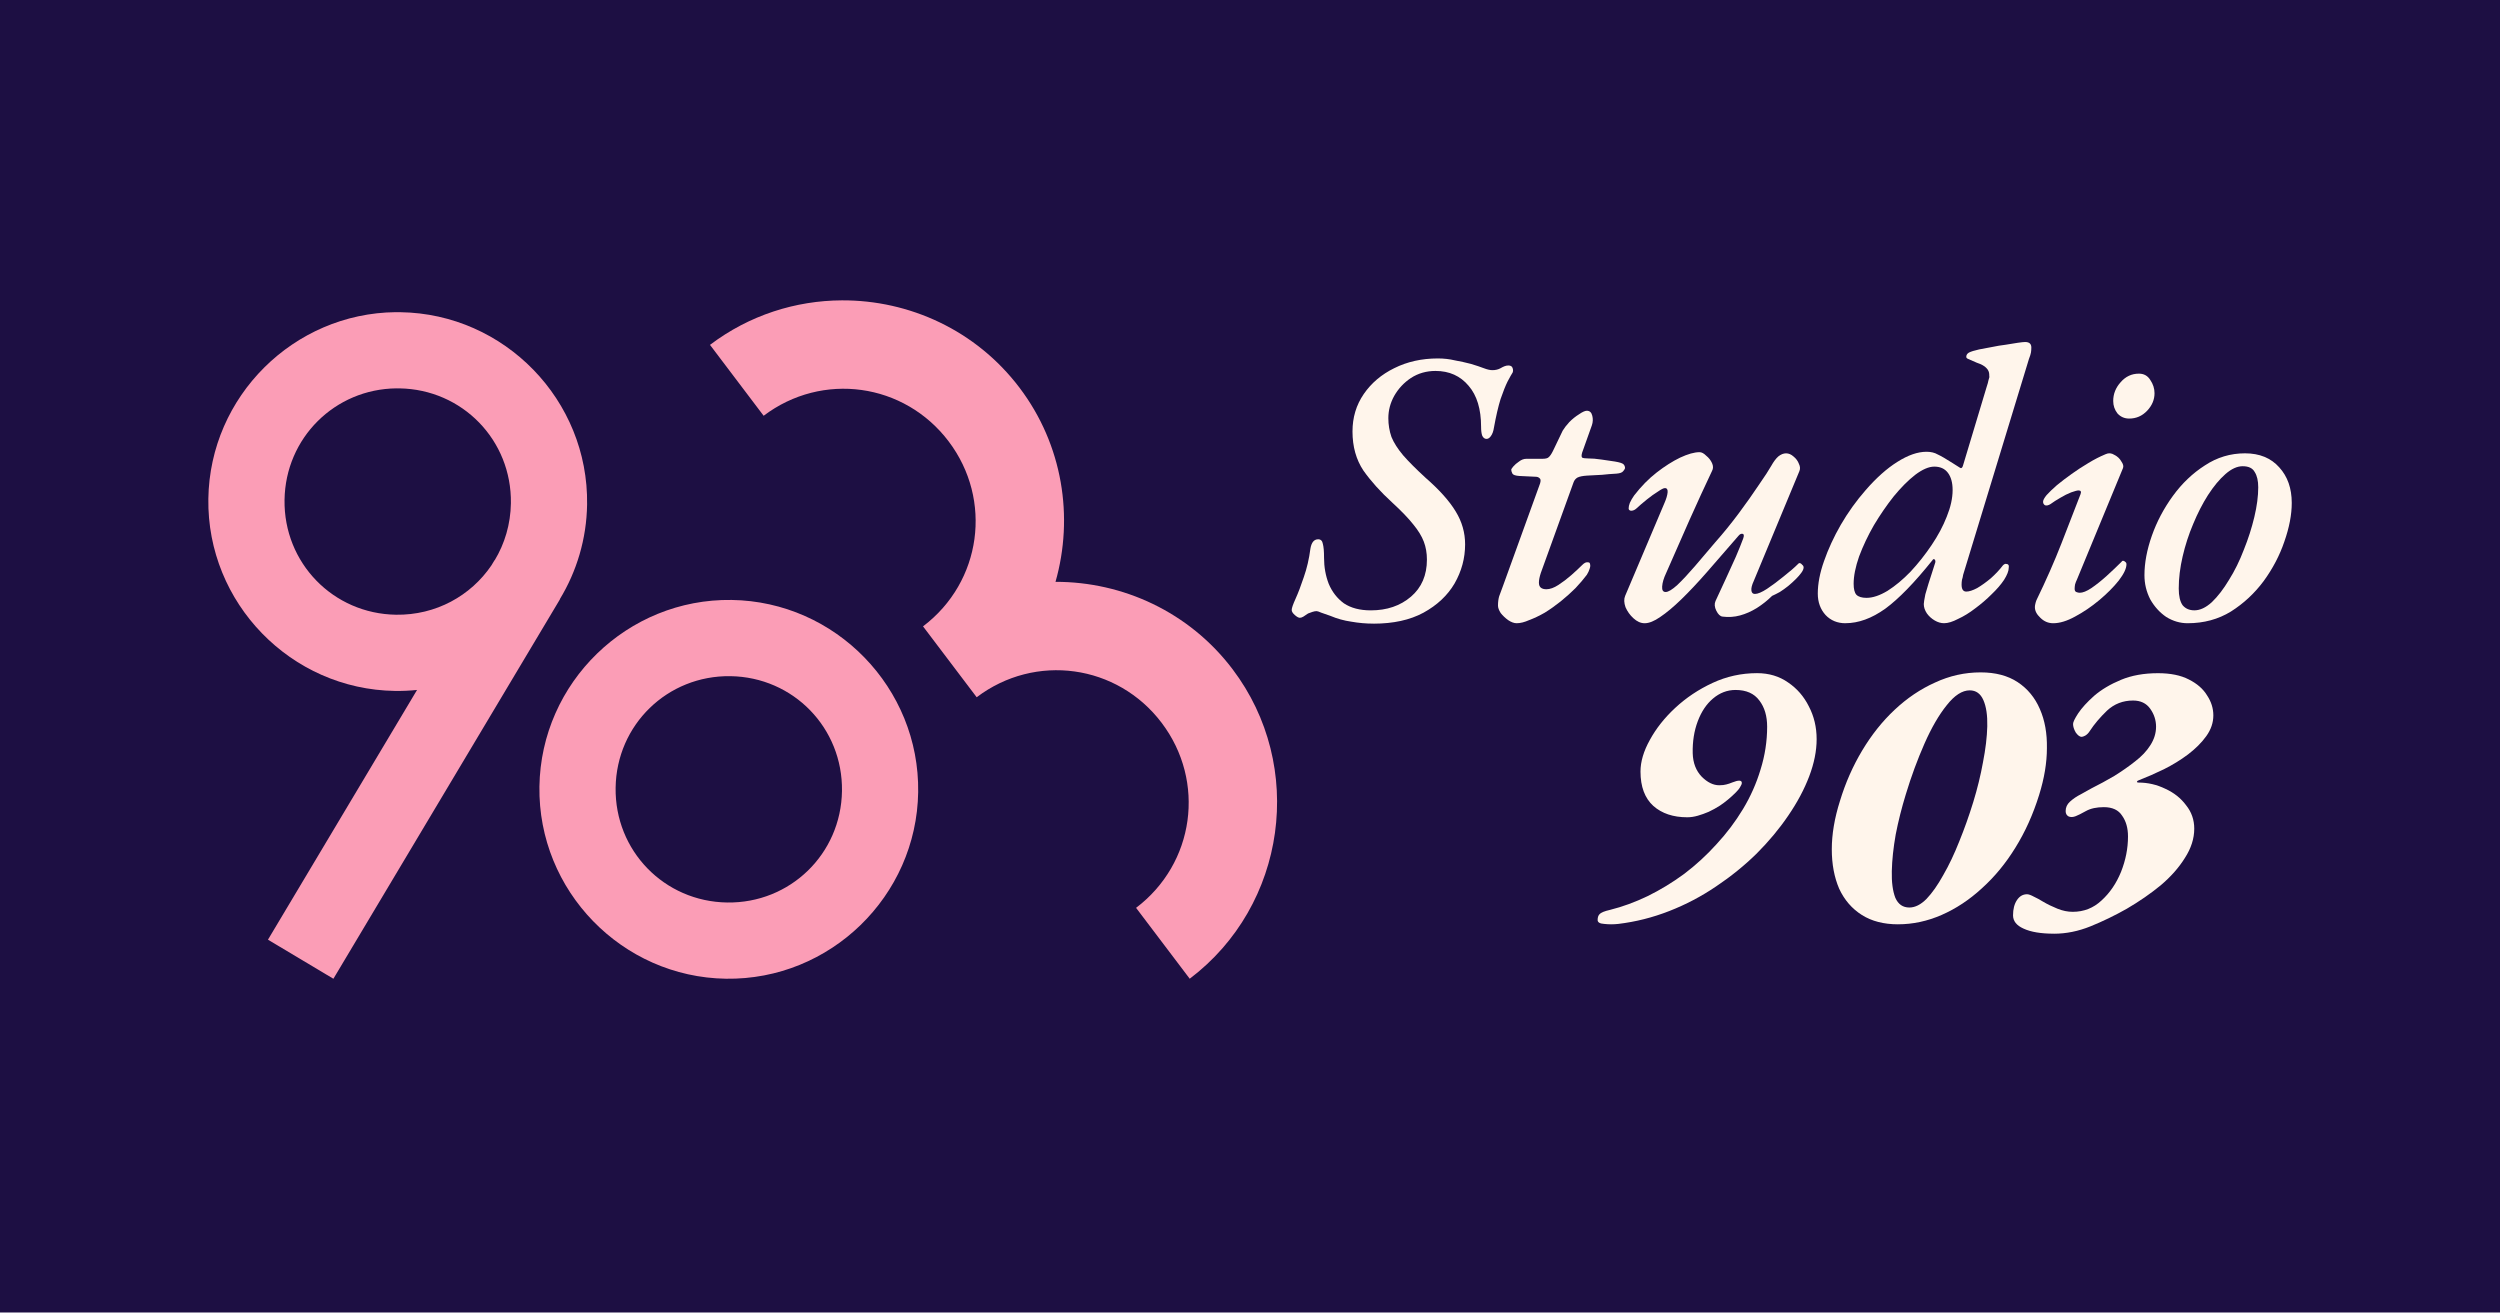
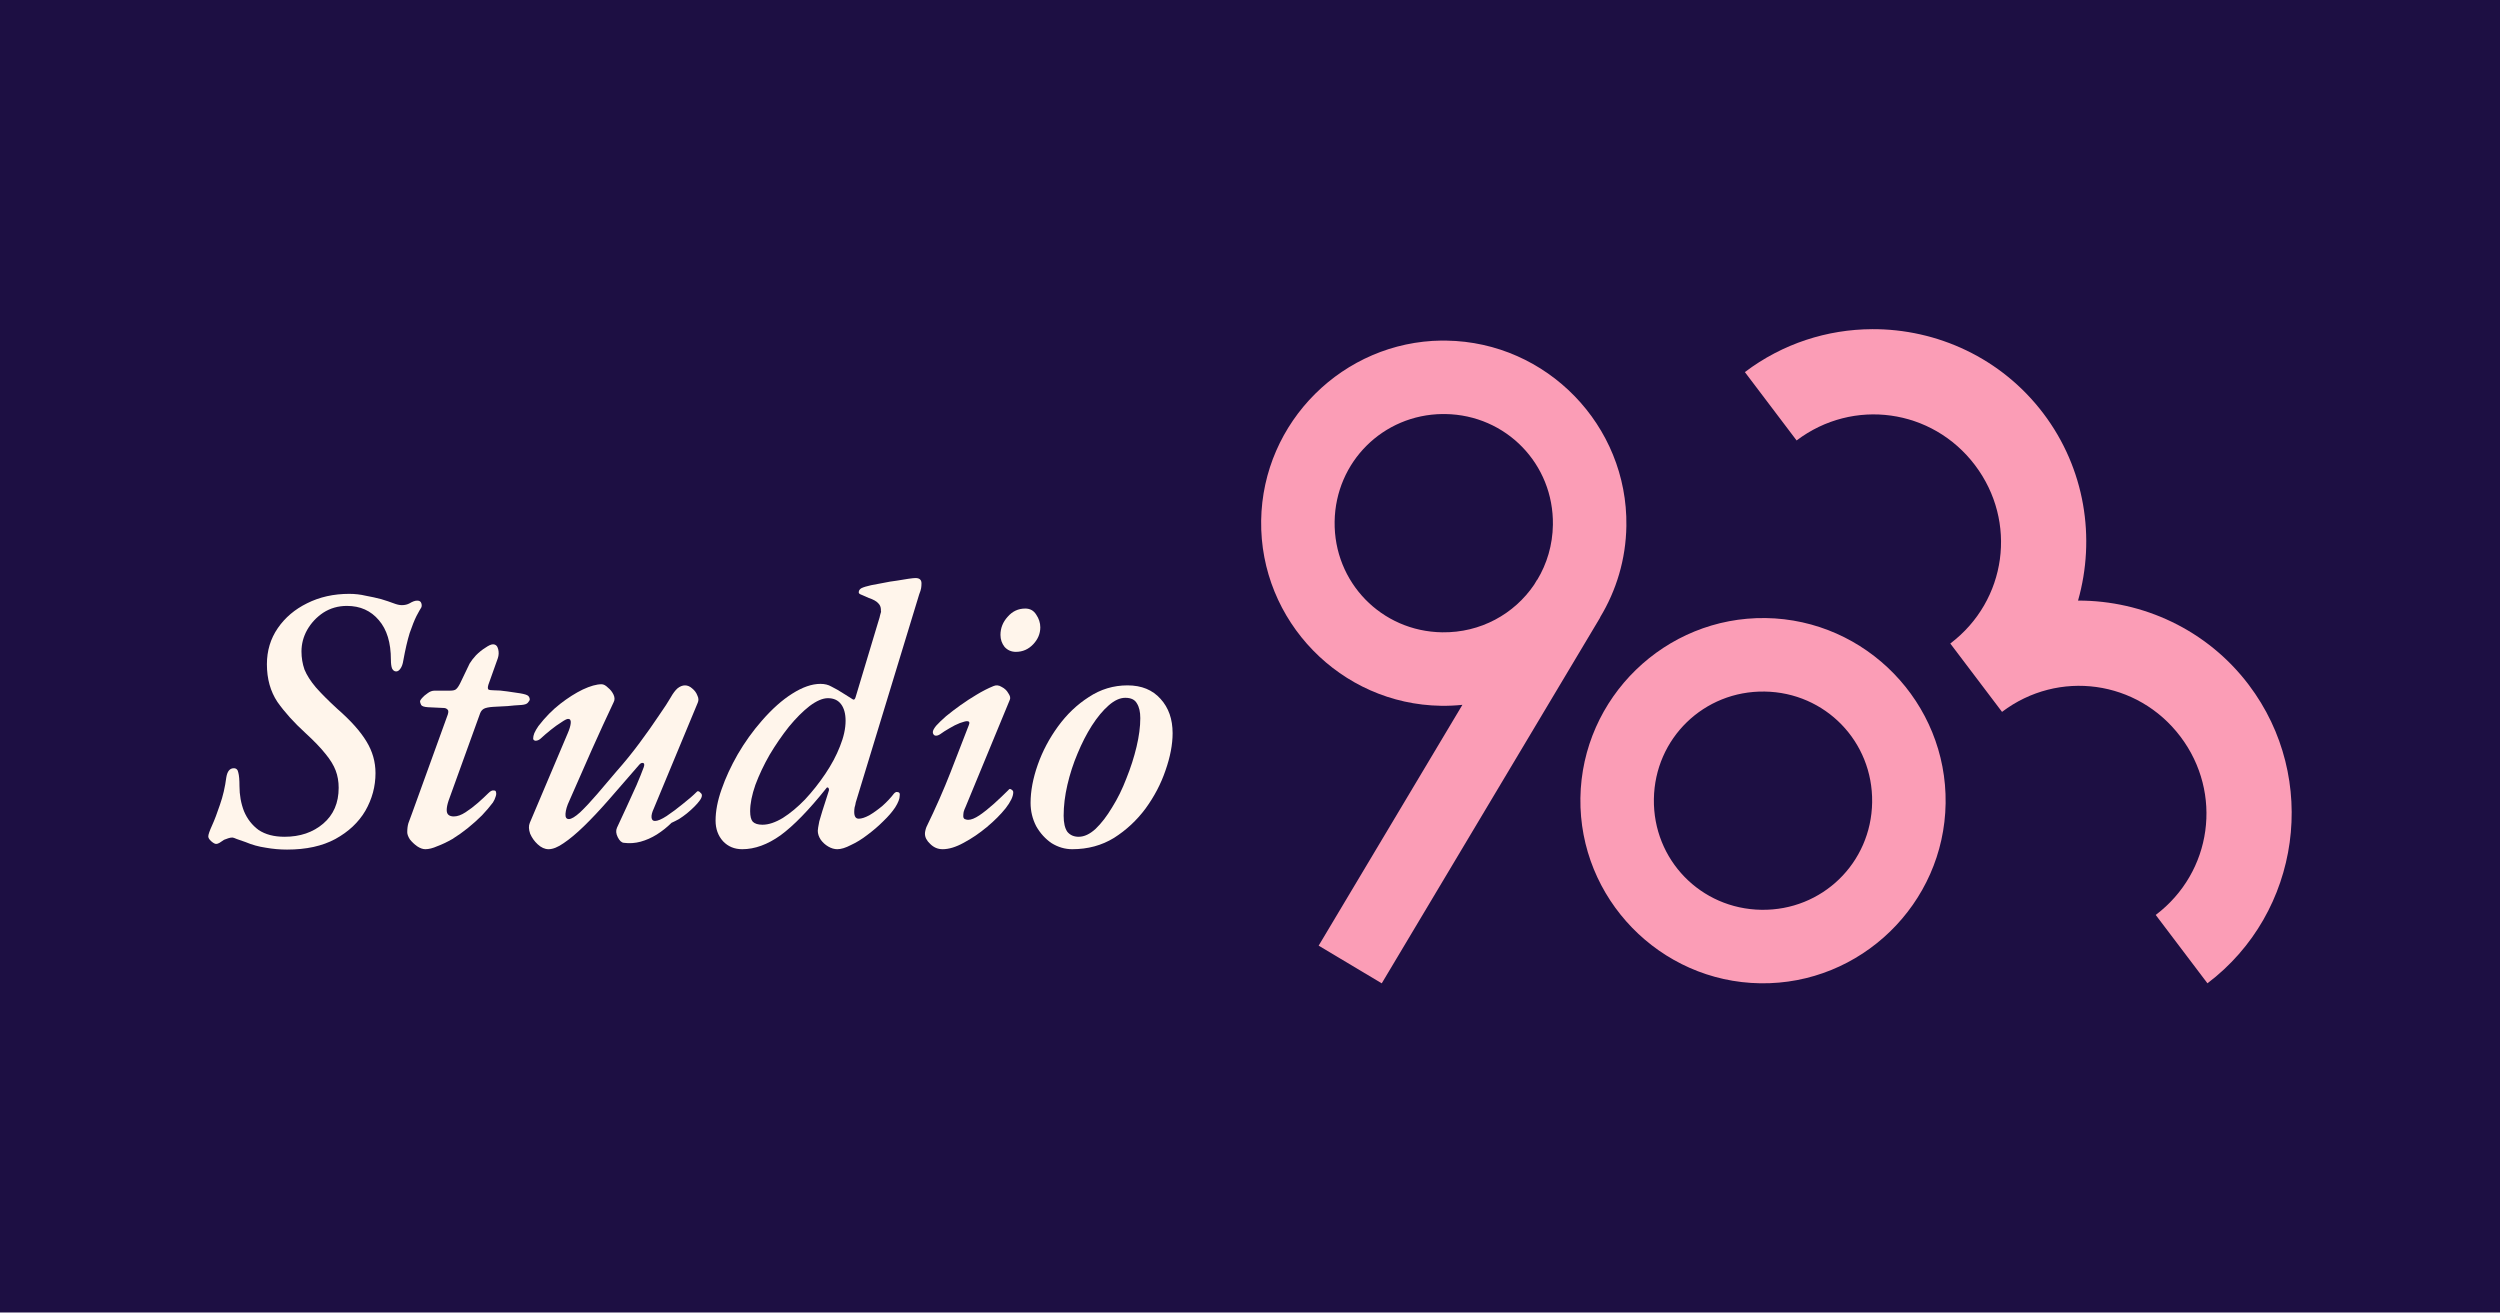
<svg xmlns="http://www.w3.org/2000/svg" width="1200" height="630" version="1.1" viewBox="0 0 1200 630">
  <rect width="1200" height="630" fill="#1d0f43" />
-   <g transform="matrix(.2924 0 0 .2924 320.16 -67.676)">
-     <g transform="matrix(13.68 0 0 13.68 -752.95 724.5)" fill="#fb9db6">
-       <path d="m62.789 35.952c-12.497-0.183-22.874 9.898-23.058 22.394-0.183 12.497 9.896 22.875 22.392 23.058 12.497 0.183 22.874-9.896 23.058-22.392 0.183-12.497-9.896-22.877-22.392-23.06zm-0.134 9.146c7.555 0.111 13.493 6.225 13.382 13.78-0.111 7.555-6.225 13.491-13.78 13.38-7.555-0.111-13.493-6.223-13.382-13.778 0.111-7.555 6.225-13.493 13.78-13.382z" />
-       <path d="m76.017 5.6692e-4c-5.532 0.027-11.094 1.767-15.818 5.342l6.438 8.508c7.029-5.32 16.879-3.957 22.199 3.072 5.312 7.019 3.959 16.853-3.045 22.177-0.009 0.007-0.019 0.014-0.028 0.021l6.439 8.507c7.028-5.32 16.879-3.957 22.198 3.072 5.32 7.029 3.958 16.88-3.072 22.199l6.438 8.507c11.627-8.799 13.941-25.52 5.141-37.144-5.207-6.88-13.189-10.499-21.246-10.483 2.204-7.751 0.889-16.414-4.318-23.295-5.224-6.903-13.24-10.523-21.325-10.483z" />
-       <path d="m22.476 1.418c-12.234 0.134-22.294 10.092-22.474 22.393-0.183 12.497 9.896 22.875 22.392 23.058 0.896 0.013 1.781-0.028 2.652-0.118l-17.89 29.968 7.852 4.689 27.186-45.533-0.017-0.009c2.022-3.335 3.215-7.226 3.275-11.385 0.183-12.497-9.896-22.875-22.392-23.058-0.195-0.002-0.391-0.007-0.585-0.004zm0.097 9.144c0.117-0.001 0.235-5e-4 0.353 0.001 7.555 0.111 13.493 6.225 13.382 13.78-0.037 2.52-0.745 4.858-1.948 6.853l-0.019-0.01-0.368 0.615c-2.472 3.645-6.67 5.994-11.446 5.924-7.555-0.111-13.493-6.225-13.382-13.78 0.109-7.437 6.036-13.308 13.428-13.384z" />
-     </g>
-     <g transform="translate(-1090.9 279.32)">
-       <g transform="matrix(13.68 0 0 13.68 338 445.18)" fill="#fff5eb">
-         <path d="m169.19 74.828c-0.593 0.062-1.154 0.062-1.684 0-0.53-0.031-0.795-0.188-0.795-0.469 0-0.312 0.078-0.547 0.234-0.703 0.156-0.188 0.577-0.359 1.263-0.516 1.496-0.375 2.992-0.922 4.489-1.641 1.527-0.75 2.993-1.64 4.395-2.671 1.403-1.062 2.697-2.25 3.882-3.562 1.216-1.312 2.275-2.719 3.18-4.218 0.904-1.5 1.605-3.078 2.104-4.734 0.53-1.687 0.795-3.406 0.795-5.156 0-1.281-0.312-2.328-0.935-3.14-0.624-0.844-1.575-1.265-2.853-1.265-0.998 0-1.902 0.344-2.712 1.031-0.78 0.656-1.387 1.562-1.824 2.718-0.436 1.156-0.639 2.437-0.608 3.843 0.031 1.156 0.39 2.094 1.076 2.812 0.686 0.687 1.387 1.031 2.104 1.031 0.343 0 0.624-0.031 0.842-0.094 0.249-0.062 0.483-0.141 0.701-0.234 0.78-0.312 1.169-0.297 1.169 0.047 0 0.125-0.062 0.281-0.187 0.469-0.093 0.188-0.265 0.406-0.514 0.656-0.624 0.625-1.263 1.156-1.917 1.593-0.437 0.281-0.889 0.531-1.357 0.75-0.436 0.187-0.872 0.344-1.309 0.469-0.436 0.125-0.857 0.187-1.262 0.187-1.684 0-3.04-0.453-4.069-1.359-1.029-0.937-1.543-2.312-1.543-4.125 0-1.187 0.374-2.453 1.122-3.796 0.749-1.375 1.762-2.656 3.04-3.843 1.309-1.219 2.806-2.219 4.489-3 1.684-0.781 3.46-1.172 5.331-1.172 1.434 0 2.681 0.375 3.741 1.125 1.06 0.719 1.886 1.672 2.478 2.859 0.624 1.187 0.936 2.5 0.936 3.937 0 1.406-0.297 2.89-0.889 4.453s-1.434 3.14-2.525 4.734c-1.06 1.562-2.323 3.078-3.788 4.546-1.465 1.437-3.086 2.75-4.863 3.937-1.746 1.187-3.616 2.172-5.612 2.953-1.995 0.781-4.037 1.297-6.125 1.547z" />
-         <path d="m202.76 74.875c-1.714 0-3.164-0.375-4.348-1.125-1.185-0.75-2.089-1.797-2.713-3.14-0.592-1.375-0.888-2.953-0.888-4.734 0-1.812 0.327-3.75 0.982-5.812 0.655-2.156 1.543-4.171 2.665-6.046 1.123-1.875 2.416-3.5 3.882-4.875 1.496-1.406 3.117-2.5 4.863-3.281 1.746-0.812 3.569-1.219 5.471-1.219 1.777 0 3.258 0.391 4.442 1.172 1.185 0.781 2.074 1.859 2.666 3.234 0.592 1.344 0.873 2.906 0.842 4.687 0 1.75-0.312 3.625-0.936 5.624-0.717 2.312-1.667 4.421-2.852 6.327-1.154 1.875-2.494 3.5-4.022 4.874-1.496 1.375-3.102 2.437-4.816 3.187-1.715 0.75-3.461 1.125-5.238 1.125zm1.357-2.015c0.685 0 1.371-0.344 2.057-1.031 0.686-0.719 1.356-1.672 2.011-2.859 0.686-1.187 1.325-2.531 1.917-4.031 0.624-1.531 1.185-3.109 1.684-4.734 0.498-1.625 0.888-3.218 1.169-4.781 0.311-1.594 0.483-3.031 0.514-4.312 0.031-1.312-0.125-2.359-0.468-3.14-0.343-0.781-0.888-1.172-1.636-1.172-0.904 0-1.824 0.594-2.759 1.781-0.935 1.156-1.824 2.687-2.666 4.593-0.841 1.906-1.59 3.937-2.244 6.093-0.499 1.625-0.904 3.234-1.216 4.828-0.281 1.594-0.437 3.062-0.468 4.406-0.031 1.312 0.109 2.375 0.421 3.187 0.343 0.781 0.904 1.172 1.684 1.172z" />
-         <path d="m221.47 76c-1.559 0-2.774-0.203-3.647-0.609-0.842-0.375-1.263-0.906-1.263-1.593 0-0.75 0.156-1.359 0.468-1.828s0.717-0.703 1.216-0.703c0.187 0 0.452 0.094 0.795 0.281 0.342 0.156 0.717 0.359 1.122 0.609 0.53 0.312 1.107 0.594 1.73 0.844 0.624 0.25 1.231 0.375 1.824 0.375 1.34 0 2.494-0.453 3.46-1.359 0.998-0.906 1.777-2.047 2.338-3.421 0.561-1.406 0.842-2.828 0.842-4.265 0-1-0.234-1.828-0.701-2.484-0.437-0.688-1.17-1.031-2.198-1.031-0.873 0-1.59 0.156-2.151 0.469s-0.967 0.516-1.216 0.609c-0.312 0.125-0.592 0.141-0.842 0.047-0.249-0.125-0.374-0.344-0.374-0.656 0-0.437 0.171-0.812 0.514-1.125 0.375-0.344 0.811-0.64 1.31-0.89 0.499-0.281 0.919-0.516 1.262-0.703 0.936-0.469 1.855-0.969 2.759-1.5 0.904-0.562 1.73-1.141 2.479-1.734 0.779-0.594 1.387-1.234 1.823-1.922 0.468-0.719 0.702-1.469 0.702-2.25 0-0.781-0.234-1.5-0.702-2.156-0.467-0.656-1.153-0.984-2.057-0.984-1.216 0-2.26 0.406-3.133 1.219-0.842 0.812-1.528 1.625-2.058 2.437-0.156 0.25-0.343 0.437-0.561 0.562-0.187 0.094-0.327 0.141-0.421 0.141-0.218 0-0.452-0.172-0.701-0.515-0.218-0.375-0.327-0.719-0.327-1.031 0-0.219 0.202-0.64 0.607-1.265 0.437-0.656 1.076-1.359 1.918-2.109 0.873-0.75 1.948-1.391 3.226-1.922 1.278-0.531 2.759-0.797 4.443-0.797 1.496 0 2.727 0.25 3.694 0.75 0.997 0.5 1.73 1.141 2.198 1.922 0.498 0.75 0.748 1.547 0.748 2.39 0 0.875-0.281 1.703-0.842 2.484s-1.294 1.516-2.198 2.203c-0.873 0.656-1.839 1.25-2.899 1.781-1.029 0.5-2.026 0.937-2.993 1.312-0.124 0.031-0.202 0.094-0.234 0.188 0 0.062 0.063 0.094 0.188 0.094 1.122 0 2.197 0.25 3.226 0.75 1.029 0.469 1.855 1.125 2.479 1.969 0.654 0.812 0.982 1.75 0.982 2.812 0 1.187-0.375 2.359-1.123 3.515-0.717 1.156-1.683 2.25-2.899 3.281-1.216 1-2.572 1.937-4.068 2.812-1.434 0.812-2.884 1.515-4.349 2.109s-2.931 0.89-4.396 0.89z" />
-         <path d="m139.82 38.793c-0.904 0-1.793-0.078-2.665-0.234-0.873-0.125-1.715-0.359-2.526-0.703-0.436-0.156-0.795-0.281-1.075-0.375-0.281-0.125-0.468-0.187-0.561-0.187-0.156 0-0.328 0.031-0.515 0.094s-0.358 0.125-0.514 0.188c-0.187 0.125-0.374 0.25-0.561 0.375-0.156 0.094-0.296 0.141-0.421 0.141-0.156 0-0.359-0.109-0.608-0.328-0.249-0.219-0.374-0.422-0.374-0.609 0-0.219 0.156-0.672 0.468-1.359 0.311-0.687 0.639-1.547 0.982-2.578 0.374-1.062 0.639-2.203 0.795-3.421 0.124-0.75 0.436-1.125 0.935-1.125 0.312 0 0.499 0.188 0.561 0.562 0.093 0.344 0.14 0.89 0.14 1.64 0 1.125 0.187 2.172 0.561 3.14 0.406 0.969 1.014 1.75 1.824 2.344 0.842 0.562 1.917 0.844 3.227 0.844 1.933 0 3.538-0.547 4.816-1.64s1.917-2.578 1.917-4.453c0-0.781-0.124-1.5-0.374-2.156-0.249-0.656-0.67-1.344-1.262-2.062-0.593-0.75-1.434-1.625-2.525-2.625-1.403-1.281-2.557-2.562-3.461-3.843-0.873-1.312-1.309-2.875-1.309-4.687 0-1.687 0.452-3.187 1.356-4.5 0.904-1.312 2.12-2.344 3.647-3.093 1.559-0.781 3.305-1.172 5.238-1.172 0.717 0 1.403 0.078 2.057 0.234 0.686 0.125 1.325 0.266 1.918 0.422 0.623 0.187 1.137 0.359 1.543 0.516 0.405 0.156 0.748 0.234 1.028 0.234 0.375 0 0.702-0.078 0.982-0.234 0.156-0.094 0.312-0.172 0.468-0.234 0.156-0.062 0.312-0.094 0.468-0.094 0.28 0 0.452 0.109 0.514 0.328 0.062 0.187 0.062 0.359 0 0.516-0.125 0.187-0.327 0.547-0.608 1.078-0.249 0.5-0.53 1.203-0.842 2.109-0.28 0.906-0.545 2.047-0.794 3.421-0.063 0.438-0.188 0.781-0.375 1.031-0.155 0.219-0.327 0.328-0.514 0.328-0.218 0-0.39-0.125-0.514-0.375-0.094-0.25-0.141-0.609-0.141-1.078 0-2.125-0.498-3.765-1.496-4.921-0.998-1.187-2.323-1.781-3.975-1.781-1.091 0-2.073 0.281-2.946 0.844-0.842 0.562-1.512 1.281-2.011 2.156-0.467 0.844-0.701 1.734-0.701 2.672 0 0.781 0.125 1.531 0.374 2.25 0.281 0.687 0.748 1.422 1.403 2.203 0.655 0.75 1.543 1.64 2.665 2.672 1.684 1.469 2.9 2.828 3.648 4.078 0.748 1.219 1.122 2.531 1.122 3.937 0 1.656-0.421 3.218-1.262 4.687-0.842 1.437-2.089 2.609-3.741 3.515-1.621 0.875-3.617 1.312-5.986 1.312z" />
-         <path d="m157 38.746c-0.312 0-0.655-0.125-1.029-0.375-0.343-0.25-0.639-0.531-0.888-0.844-0.219-0.344-0.328-0.64-0.328-0.89 0-0.438 0.047-0.812 0.141-1.125 0.124-0.344 0.28-0.765 0.467-1.266l4.443-12.28c0.093-0.312 0.078-0.515-0.047-0.609-0.125-0.125-0.281-0.188-0.468-0.188l-1.964-0.094c-0.467-0.031-0.748-0.125-0.841-0.281-0.094-0.188-0.141-0.344-0.141-0.469 0-0.062 0.078-0.188 0.234-0.375 0.187-0.219 0.421-0.422 0.701-0.609 0.281-0.219 0.577-0.328 0.889-0.328h1.917c0.374 0 0.624-0.062 0.748-0.188 0.156-0.125 0.328-0.375 0.515-0.75l1.169-2.437c0.187-0.312 0.452-0.656 0.795-1.031 0.374-0.375 0.764-0.688 1.169-0.937 0.405-0.281 0.717-0.422 0.935-0.422 0.343 0 0.561 0.203 0.655 0.609 0.093 0.375 0.078 0.75-0.047 1.125l-1.169 3.281c-0.094 0.312-0.094 0.516 0 0.609 0.125 0.062 0.327 0.094 0.608 0.094 0.561 0 1.138 0.047 1.73 0.141 0.592 0.094 1.122 0.172 1.59 0.234 0.561 0.094 0.904 0.203 1.029 0.328 0.124 0.125 0.187 0.281 0.187 0.469 0 0.062-0.078 0.188-0.234 0.375-0.125 0.156-0.39 0.25-0.795 0.281-0.592 0.031-1.169 0.078-1.73 0.141-0.53 0.031-1.122 0.062-1.777 0.094-0.53 0.031-0.92 0.109-1.169 0.234-0.218 0.125-0.374 0.312-0.468 0.562l-3.928 10.874c-0.156 0.469-0.234 0.859-0.234 1.172 0 0.281 0.078 0.484 0.234 0.609s0.374 0.188 0.655 0.188c0.436 0 0.919-0.172 1.449-0.516s1.045-0.734 1.544-1.172c0.53-0.469 0.966-0.875 1.309-1.219 0.249-0.25 0.468-0.359 0.655-0.328 0.187 0 0.28 0.062 0.28 0.188 0.063 0.156 0.047 0.359-0.047 0.609-0.062 0.219-0.171 0.453-0.327 0.703-0.374 0.5-0.826 1.031-1.356 1.593-0.53 0.531-1.122 1.062-1.777 1.594-0.623 0.5-1.263 0.953-1.917 1.359-0.655 0.375-1.278 0.672-1.871 0.891-0.561 0.25-1.06 0.375-1.496 0.375z" />
-         <path d="m172.35 38.746c-0.468 0-0.92-0.203-1.356-0.609-0.406-0.375-0.717-0.812-0.936-1.312-0.187-0.531-0.202-0.984-0.046-1.359l4.723-11.155c0.218-0.5 0.342-0.922 0.374-1.266 0.031-0.344-0.078-0.515-0.328-0.515-0.156 0-0.436 0.141-0.841 0.422-0.406 0.25-0.842 0.562-1.31 0.937-0.467 0.375-0.904 0.75-1.309 1.125-0.187 0.156-0.39 0.234-0.608 0.234-0.187-0.031-0.281-0.125-0.281-0.281 0-0.188 0.047-0.406 0.141-0.656 0.124-0.281 0.296-0.578 0.514-0.89 0.842-1.094 1.746-2.015 2.712-2.765 0.967-0.75 1.902-1.344 2.806-1.781 0.935-0.437 1.715-0.656 2.338-0.656 0.25 0 0.515 0.141 0.795 0.422 0.312 0.25 0.546 0.547 0.702 0.89 0.155 0.344 0.155 0.656 0 0.937-0.873 1.843-1.777 3.812-2.713 5.906-0.904 2.062-1.839 4.187-2.805 6.374-0.281 0.594-0.437 1.125-0.468 1.594-0.031 0.437 0.109 0.656 0.421 0.656s0.779-0.281 1.403-0.844c0.623-0.594 1.325-1.344 2.104-2.25 0.779-0.906 1.59-1.859 2.432-2.859 0.997-1.125 1.948-2.297 2.852-3.515 0.904-1.219 1.699-2.344 2.385-3.375 0.717-1.031 1.216-1.797 1.496-2.297 0.281-0.5 0.562-0.875 0.842-1.125 0.312-0.25 0.624-0.375 0.935-0.375 0.312 0 0.608 0.125 0.889 0.375 0.312 0.25 0.53 0.547 0.654 0.89 0.156 0.312 0.172 0.609 0.047 0.891l-5.471 13.17c-0.218 0.469-0.312 0.844-0.281 1.125 0.032 0.281 0.172 0.422 0.421 0.422 0.343 0 0.826-0.203 1.45-0.609 0.655-0.438 1.325-0.937 2.011-1.5 0.717-0.562 1.294-1.062 1.73-1.5 0.062-0.062 0.109-0.094 0.14-0.094 0.125 0 0.234 0.062 0.328 0.188 0.124 0.094 0.187 0.203 0.187 0.328 0 0.188-0.094 0.406-0.281 0.656-0.156 0.219-0.374 0.469-0.655 0.75-0.28 0.281-0.592 0.562-0.935 0.844-0.312 0.25-0.639 0.484-0.982 0.703-0.343 0.188-0.655 0.344-0.935 0.469-0.53 0.531-1.138 1.016-1.824 1.453-0.655 0.406-1.325 0.703-2.011 0.89-0.685 0.188-1.387 0.234-2.104 0.141-0.28-0.031-0.53-0.266-0.748-0.703-0.218-0.438-0.249-0.828-0.094-1.172 0.374-0.812 0.78-1.687 1.216-2.625 0.437-0.937 0.842-1.828 1.216-2.671 0.374-0.875 0.67-1.609 0.888-2.203 0.125-0.344 0.094-0.531-0.093-0.562-0.156-0.031-0.312 0.047-0.468 0.234-1.371 1.594-2.634 3.046-3.787 4.359-1.123 1.281-2.151 2.375-3.087 3.281-0.935 0.906-1.777 1.609-2.525 2.109-0.717 0.5-1.34 0.75-1.87 0.75z" />
-         <path d="m196.45 38.746c-0.966 0-1.761-0.328-2.385-0.984-0.623-0.688-0.935-1.547-0.935-2.578 0-1.187 0.25-2.484 0.748-3.89 0.499-1.437 1.169-2.89 2.011-4.359 0.873-1.5 1.871-2.89 2.993-4.171 1.278-1.469 2.541-2.594 3.788-3.375 1.278-0.812 2.447-1.219 3.507-1.219 0.53 0 0.982 0.109 1.356 0.328 0.405 0.187 0.998 0.531 1.777 1.031 0.499 0.312 0.795 0.5 0.888 0.562 0.094 0.031 0.125 0.047 0.094 0.047 0.125 0 0.218-0.125 0.281-0.375l2.805-9.327c0.125-0.375 0.203-0.656 0.234-0.844 0.062-0.187 0.094-0.297 0.094-0.328 0.031-0.062 0.031-0.109 0-0.141v-0.187c0-0.312-0.11-0.578-0.328-0.797-0.218-0.25-0.608-0.469-1.169-0.656-0.592-0.25-0.951-0.406-1.075-0.469-0.125-0.062-0.187-0.141-0.187-0.234 0-0.219 0.109-0.391 0.327-0.516 0.249-0.125 0.655-0.25 1.216-0.375 0.436-0.094 0.935-0.187 1.496-0.281 0.592-0.125 1.154-0.219 1.684-0.281 0.561-0.094 1.044-0.172 1.449-0.234 0.437-0.062 0.733-0.094 0.889-0.094 0.498 0 0.748 0.219 0.748 0.656 0 0.219-0.016 0.422-0.047 0.609s-0.109 0.437-0.234 0.75l-7.902 25.919c-0.032 0.219-0.078 0.422-0.141 0.609-0.031 0.188-0.047 0.375-0.047 0.562 0 0.562 0.188 0.844 0.562 0.844 0.343 0 0.779-0.141 1.309-0.422 0.53-0.312 1.075-0.703 1.637-1.172 0.561-0.5 1.044-1.016 1.449-1.547 0.094-0.094 0.156-0.141 0.187-0.141 0.031-0.031 0.078-0.047 0.141-0.047 0.311 0 0.436 0.156 0.374 0.469 0 0.375-0.187 0.859-0.561 1.453-0.375 0.562-0.873 1.141-1.497 1.734-0.592 0.594-1.247 1.156-1.964 1.687-0.686 0.531-1.372 0.953-2.057 1.266-0.655 0.344-1.216 0.515-1.684 0.515-0.374 0-0.748-0.109-1.122-0.328-0.374-0.219-0.686-0.5-0.935-0.844-0.25-0.375-0.374-0.75-0.374-1.125 0-0.156 0.062-0.547 0.187-1.172 0.093-0.344 0.218-0.766 0.374-1.266 0.156-0.5 0.311-0.984 0.467-1.453s0.265-0.812 0.328-1.031c0.062-0.219 0.062-0.203 0 0.047 0.062-0.219 0.046-0.375-0.047-0.469-0.094-0.094-0.187-0.062-0.281 0.094-2.151 2.687-4.037 4.625-5.658 5.812-1.621 1.156-3.211 1.734-4.77 1.734zm2.525-3.046c0.749 0 1.59-0.281 2.526-0.844 0.935-0.594 1.855-1.359 2.759-2.297 0.904-0.969 1.745-2.031 2.525-3.187 0.779-1.156 1.387-2.297 1.823-3.421 0.468-1.156 0.702-2.219 0.702-3.187 0-0.875-0.187-1.562-0.561-2.062-0.374-0.5-0.92-0.75-1.637-0.75-0.655 0-1.418 0.328-2.291 0.984-0.842 0.656-1.699 1.515-2.572 2.578-0.842 1.062-1.637 2.219-2.385 3.468-0.717 1.25-1.309 2.5-1.777 3.75-0.436 1.25-0.655 2.344-0.655 3.281 0 0.625 0.109 1.062 0.328 1.312 0.249 0.25 0.654 0.375 1.215 0.375z" />
-         <path d="m221.38 38.746c-0.592 0-1.107-0.219-1.543-0.656-0.437-0.406-0.655-0.828-0.655-1.266 0-0.125 0.016-0.25 0.047-0.375 0.031-0.156 0.078-0.312 0.14-0.469 1.154-2.375 2.151-4.64 2.993-6.796 0.842-2.187 1.606-4.156 2.291-5.906 0.125-0.312 0.047-0.469-0.233-0.469-0.156 0-0.452 0.078-0.889 0.234-0.405 0.156-0.842 0.375-1.309 0.656-0.437 0.25-0.826 0.5-1.169 0.75-0.25 0.156-0.468 0.203-0.655 0.141-0.156-0.094-0.234-0.234-0.234-0.422s0.141-0.453 0.421-0.797c0.312-0.344 0.717-0.734 1.216-1.172 0.53-0.438 1.122-0.891 1.777-1.359s1.325-0.906 2.011-1.312c0.717-0.438 1.418-0.797 2.104-1.078 0.343-0.156 0.686-0.125 1.029 0.094 0.374 0.188 0.654 0.453 0.841 0.797 0.219 0.312 0.281 0.578 0.187 0.797l-5.517 13.358c-0.094 0.188-0.172 0.391-0.234 0.609-0.031 0.188-0.047 0.359-0.047 0.516 0 0.188 0.062 0.312 0.187 0.375 0.156 0.062 0.296 0.094 0.421 0.094 0.374 0 0.842-0.188 1.403-0.562 0.592-0.406 1.2-0.89 1.823-1.453 0.655-0.594 1.247-1.156 1.777-1.687 0.063-0.094 0.125-0.141 0.187-0.141 0.094 0 0.188 0.047 0.281 0.141 0.094 0.062 0.14 0.156 0.14 0.281 0 0.5-0.311 1.156-0.935 1.968-0.623 0.781-1.403 1.562-2.338 2.344s-1.902 1.437-2.899 1.968c-0.967 0.531-1.84 0.797-2.619 0.797zm9.119-24.56c-0.561 0-1.029-0.203-1.403-0.609-0.343-0.437-0.515-0.937-0.515-1.5 0-0.844 0.297-1.594 0.889-2.25 0.592-0.687 1.325-1.031 2.198-1.031 0.592 0 1.044 0.25 1.356 0.75 0.343 0.5 0.514 1.031 0.514 1.594 0 0.781-0.296 1.484-0.888 2.109-0.593 0.625-1.31 0.937-2.151 0.937z" />
-         <path d="m237.52 38.746c-0.905 0-1.762-0.25-2.572-0.75-0.78-0.531-1.419-1.234-1.918-2.109-0.467-0.906-0.701-1.875-0.701-2.906 0-1.468 0.296-3.046 0.888-4.734 0.593-1.687 1.434-3.281 2.526-4.781 1.091-1.5 2.369-2.719 3.834-3.656 1.465-0.969 3.071-1.453 4.817-1.453 1.745 0 3.117 0.562 4.115 1.687 0.997 1.094 1.496 2.515 1.496 4.265 0 1.406-0.296 2.953-0.888 4.64-0.562 1.656-1.388 3.234-2.479 4.734-1.091 1.469-2.4 2.687-3.928 3.656-1.527 0.937-3.258 1.406-5.19 1.406zm0.794-1.547c0.686 0 1.388-0.328 2.105-0.984 0.717-0.688 1.403-1.578 2.057-2.672 0.686-1.094 1.278-2.297 1.777-3.609 0.53-1.312 0.951-2.625 1.263-3.937 0.312-1.312 0.467-2.5 0.467-3.562 0-0.781-0.14-1.39-0.42-1.828-0.25-0.469-0.733-0.703-1.45-0.703-0.655 0-1.341 0.312-2.058 0.937-0.717 0.625-1.418 1.469-2.104 2.531-0.655 1.031-1.247 2.187-1.777 3.468-0.53 1.25-0.951 2.547-1.262 3.89-0.312 1.344-0.468 2.625-0.468 3.843 0 0.906 0.156 1.578 0.468 2.015 0.343 0.406 0.81 0.609 1.402 0.609z" />
-       </g>
-     </g>
-   </g>
+   <path d="m847.53 296.67c-48.202-0.705-88.227 38.177-88.936 86.375-0.706 48.202 38.168 88.231 86.368 88.936 48.202 0.705 88.227-38.168 88.936-86.368 0.705-48.202-38.168-88.238-86.368-88.944zm-0.516 35.276c29.139 0.427 52.044 24.011 51.615 53.151-0.427 29.139-24.011 52.036-53.151 51.608-29.139-0.427-52.044-24.003-51.615-53.143 0.426-29.139 24.011-52.044 53.151-51.615z" fill="#fb9db6" stroke-width="3.857" />
+   <path d="m898.55 158c-21.336 0.105-42.79 6.817-61.011 20.606l24.832 32.814c27.11-20.518 65.104-15.261 85.623 11.85 20.491 27.074 15.272 65.003-11.746 85.538-0.035 0.028-0.072 0.052-0.108 0.08l24.834 32.814c27.109-20.519 65.104-15.261 85.619 11.85 20.52 27.11 15.266 65.107-11.849 85.623l24.832 32.81c44.846-33.94 53.772-98.433 19.829-143.27-20.084-26.537-50.871-40.495-81.947-40.434 8.501-29.895 3.429-63.31-16.656-89.851-20.151-26.625-51.068-40.588-82.252-40.434z" fill="#fb9db6" stroke-width="3.857" />
+   <path d="m692.04 163.47c-47.187 0.516-85.99 38.926-86.684 86.372-0.706 48.202 38.17 88.231 86.368 88.936 3.457 0.051 6.868-0.11 10.23-0.454l-69.003 115.59 30.285 18.085 104.86-175.62-0.066-0.035c7.801-12.862 12.399-27.87 12.633-43.913 0.705-48.202-38.17-88.231-86.368-88.936-0.754-9e-3 -1.508-0.025-2.257-0.016zm0.374 35.268c0.452-4e-3 0.908-2e-3 1.363 5e-3 29.139 0.427 52.044 24.01 51.615 53.15-0.142 9.72-2.873 18.737-7.515 26.434l-0.075-0.04-1.418 2.372c-9.535 14.059-25.726 23.12-44.148 22.851-29.139-0.427-52.044-24.01-51.615-53.151 0.42-28.685 23.283-51.33 51.793-51.623z" fill="#fb9db6" stroke-width="3.857" />
+   <path d="m137.85 407.8c-3.487 0-6.916-0.301-10.279-0.904-3.367-0.482-6.615-1.386-9.743-2.712-1.682-0.602-3.067-1.085-4.146-1.446-1.084-0.482-1.805-0.723-2.164-0.723-0.602 0-1.265 0.12-1.986 0.361-0.721 0.241-1.381 0.482-1.982 0.723-0.721 0.482-1.442 0.964-2.164 1.446-0.602 0.362-1.142 0.543-1.624 0.543-0.602 0-1.385-0.422-2.345-1.266-0.96-0.844-1.442-1.627-1.442-2.35 0-0.844 0.602-2.591 1.805-5.243 1.2-2.651 2.465-5.966 3.788-9.943 1.442-4.098 2.465-8.497 3.067-13.197 0.478-2.893 1.682-4.339 3.606-4.339 1.203 0 1.925 0.723 2.164 2.17 0.359 1.326 0.54 3.435 0.54 6.327 0 4.339 0.721 8.376 2.164 12.112 1.566 3.736 3.911 6.749 7.035 9.039 3.248 2.169 7.394 3.254 12.447 3.254 7.456 0 13.646-2.109 18.576-6.327 4.929-4.218 7.394-9.943 7.394-17.174 0-3.013-0.478-5.785-1.442-8.316-0.96-2.531-2.584-5.182-4.868-7.954-2.287-2.893-5.531-6.268-9.739-10.124-5.412-4.941-9.863-9.883-13.349-14.824-3.367-5.062-5.049-11.088-5.049-18.078 0-6.508 1.743-12.293 5.23-17.355 3.487-5.062 8.177-9.039 14.067-11.932 6.013-3.013 12.748-4.52 20.203-4.52 2.765 0 5.412 0.301 7.934 0.904 2.646 0.482 5.111 1.024 7.398 1.627 2.403 0.723 4.385 1.386 5.951 1.989 1.562 0.603 2.885 0.904 3.965 0.904 1.446 0 2.708-0.301 3.788-0.904 0.602-0.362 1.203-0.663 1.805-0.904 0.602-0.241 1.203-0.362 1.805-0.362 1.08 0 1.743 0.422 1.982 1.266 0.239 0.723 0.239 1.386 0 1.989-0.482 0.723-1.261 2.109-2.345 4.158-0.96 1.928-2.044 4.64-3.248 8.135-1.08 3.495-2.102 7.894-3.062 13.197-0.243 1.688-0.725 3.013-1.446 3.978-0.598 0.844-1.261 1.266-1.982 1.266-0.841 0-1.504-0.482-1.982-1.446-0.363-0.964-0.544-2.35-0.544-4.158 0-8.195-1.921-14.523-5.77-18.982-3.849-4.58-8.96-6.87-15.332-6.87-4.208 0-7.996 1.085-11.363 3.254-3.248 2.169-5.832 4.941-7.756 8.316-1.801 3.254-2.704 6.689-2.704 10.304 0 3.013 0.482 5.905 1.442 8.677 1.084 2.651 2.885 5.484 5.412 8.497 2.526 2.893 5.951 6.327 10.279 10.304 6.495 5.664 11.186 10.907 14.071 15.728 2.885 4.7 4.328 9.762 4.328 15.185 0 6.388-1.624 12.414-4.868 18.078-3.248 5.544-8.058 10.063-14.429 13.558-6.252 3.375-13.951 5.062-23.088 5.062z" fill="#fff5eb" stroke-width="3.857" />
+   <path d="m204.14 407.62c-1.203 0-2.526-0.482-3.969-1.446-1.323-0.964-2.465-2.049-3.425-3.254-0.845-1.326-1.265-2.47-1.265-3.435 0-1.688 0.181-3.134 0.544-4.339 0.478-1.326 1.08-2.953 1.801-4.881l17.137-47.365c0.359-1.205 0.301-1.988-0.181-2.35-0.482-0.482-1.084-0.723-1.805-0.723l-7.575-0.361c-1.801-0.12-2.885-0.482-3.244-1.085-0.363-0.723-0.544-1.326-0.544-1.808 0-0.241 0.301-0.723 0.903-1.446 0.721-0.844 1.624-1.627 2.704-2.35 1.084-0.844 2.226-1.266 3.429-1.266h7.394c1.442 0 2.407-0.241 2.885-0.723 0.602-0.482 1.265-1.446 1.986-2.893l4.509-9.4c0.721-1.205 1.743-2.531 3.067-3.977 1.443-1.446 2.947-2.652 4.509-3.616 1.562-1.085 2.765-1.627 3.606-1.627 1.323 0 2.164 0.783 2.526 2.35 0.359 1.446 0.301 2.893-0.181 4.339l-4.509 12.655c-0.363 1.205-0.363 1.989 0 2.35 0.482 0.241 1.261 0.362 2.345 0.362 2.164 0 4.389 0.181 6.673 0.542 2.283 0.361 4.328 0.663 6.133 0.904 2.164 0.362 3.487 0.783 3.969 1.266 0.478 0.482 0.721 1.085 0.721 1.808 0 0.241-0.301 0.723-0.903 1.446-0.482 0.602-1.504 0.964-3.067 1.085-2.283 0.12-4.509 0.301-6.673 0.542-2.044 0.12-4.328 0.241-6.854 0.361-2.044 0.121-3.549 0.422-4.509 0.904-0.841 0.482-1.442 1.205-1.805 2.169l-15.151 41.943c-0.602 1.808-0.903 3.314-0.903 4.52 0 1.085 0.301 1.868 0.903 2.35 0.602 0.482 1.442 0.723 2.526 0.723 1.682 0 3.545-0.663 5.589-1.989 2.044-1.326 4.031-2.832 5.955-4.52 2.044-1.808 3.726-3.375 5.049-4.7 0.96-0.964 1.805-1.386 2.526-1.266 0.721 0 1.08 0.241 1.08 0.723 0.243 0.602 0.181 1.386-0.181 2.35-0.239 0.844-0.66 1.748-1.261 2.712-1.443 1.928-3.186 3.977-5.23 6.146-2.044 2.049-4.328 4.098-6.854 6.146-2.403 1.929-4.872 3.676-7.394 5.243-2.526 1.446-4.929 2.591-7.216 3.435-2.164 0.964-4.089 1.446-5.77 1.446z" fill="#fff5eb" stroke-width="3.857" />
+   <path d="m263.32 407.62c-1.805 0-3.549-0.783-5.23-2.35-1.566-1.446-2.765-3.134-3.61-5.062-0.721-2.049-0.779-3.796-0.177-5.243l18.217-43.026c0.841-1.928 1.319-3.555 1.442-4.881 0.12-1.326-0.301-1.988-1.265-1.988-0.602 0-1.682 0.542-3.244 1.627-1.566 0.964-3.248 2.169-5.053 3.616-1.801 1.446-3.487 2.893-5.049 4.339-0.721 0.602-1.504 0.904-2.345 0.904-0.721-0.12-1.084-0.482-1.084-1.085 0-0.723 0.181-1.567 0.544-2.531 0.478-1.085 1.142-2.229 1.983-3.435 3.248-4.218 6.734-7.774 10.46-10.666 3.73-2.893 7.336-5.182 10.823-6.87 3.606-1.687 6.615-2.531 9.018-2.531 0.964 0 1.986 0.542 3.067 1.627 1.203 0.964 2.106 2.109 2.708 3.435 0.598 1.326 0.598 2.531 0 3.616-3.367 7.111-6.854 14.704-10.464 22.778-3.487 7.954-7.093 16.15-10.819 24.586-1.084 2.29-1.686 4.339-1.805 6.146-0.12 1.687 0.42 2.531 1.624 2.531s3.005-1.085 5.412-3.254c2.403-2.29 5.111-5.182 8.115-8.678 3.005-3.495 6.133-7.171 9.38-11.027 3.845-4.339 7.514-8.858 11-13.559 3.487-4.7 6.553-9.039 9.199-13.016 2.765-3.977 4.69-6.93 5.77-8.858 1.084-1.929 2.168-3.375 3.248-4.339 1.203-0.964 2.407-1.446 3.606-1.446 1.203 0 2.345 0.482 3.429 1.446 1.203 0.964 2.044 2.109 2.523 3.435 0.602 1.205 0.663 2.35 0.181 3.435l-21.102 50.799c-0.841 1.808-1.203 3.254-1.084 4.339 0.123 1.085 0.663 1.627 1.624 1.627 1.323 0 3.186-0.783 5.593-2.35 2.526-1.688 5.111-3.616 7.756-5.785 2.765-2.169 4.991-4.097 6.673-5.785 0.239-0.241 0.42-0.361 0.54-0.361 0.482 0 0.903 0.241 1.265 0.723 0.478 0.361 0.721 0.783 0.721 1.265 0 0.723-0.363 1.567-1.084 2.531-0.602 0.844-1.442 1.808-2.526 2.893-1.08 1.085-2.283 2.17-3.606 3.254-1.203 0.964-2.465 1.868-3.788 2.712-1.323 0.723-2.526 1.326-3.606 1.808-2.044 2.049-4.389 3.917-7.035 5.604-2.526 1.567-5.111 2.712-7.756 3.435-2.642 0.723-5.35 0.904-8.115 0.542-1.08-0.12-2.044-1.024-2.885-2.712-0.841-1.688-0.96-3.194-0.363-4.52 1.442-3.134 3.008-6.508 4.69-10.124 1.685-3.616 3.248-7.05 4.69-10.304 1.442-3.375 2.584-6.207 3.425-8.497 0.482-1.326 0.363-2.049-0.359-2.17-0.602-0.12-1.203 0.181-1.805 0.904-5.288 6.146-10.16 11.751-14.607 16.813-4.332 4.941-8.297 9.159-11.907 12.655-3.606 3.495-6.854 6.207-9.739 8.135-2.765 1.929-5.168 2.893-7.213 2.893z" fill="#fff5eb" stroke-width="3.857" />
+   <path d="m356.28 407.62c-3.726 0-6.792-1.266-9.199-3.796-2.403-2.652-3.606-5.966-3.606-9.943 0-4.579 0.964-9.581 2.885-15.005 1.925-5.544 4.509-11.148 7.756-16.813 3.367-5.785 7.216-11.148 11.544-16.089 4.929-5.664 9.801-10.003 14.611-13.016 4.929-3.134 9.438-4.7 13.527-4.7 2.044 0 3.788 0.422 5.23 1.266 1.562 0.723 3.849 2.049 6.854 3.977 1.925 1.205 3.067 1.928 3.425 2.169 0.363 0.121 0.482 0.181 0.363 0.181 0.482 0 0.841-0.482 1.084-1.446l10.819-35.974c0.482-1.446 0.783-2.531 0.903-3.254 0.239-0.723 0.363-1.145 0.363-1.266 0.12-0.241 0.12-0.422 0-0.542v-0.723c0-1.205-0.424-2.23-1.265-3.073-0.841-0.964-2.345-1.808-4.509-2.531-2.283-0.964-3.668-1.567-4.146-1.808-0.482-0.241-0.721-0.542-0.721-0.904 0-0.844 0.42-1.506 1.261-1.989 0.96-0.482 2.526-0.964 4.69-1.446 1.682-0.362 3.606-0.723 5.77-1.085 2.283-0.482 4.451-0.844 6.495-1.085 2.164-0.362 4.027-0.663 5.589-0.904 1.686-0.241 2.827-0.362 3.429-0.362 1.921 0 2.885 0.844 2.885 2.531 0 0.844-0.062 1.627-0.181 2.35-0.12 0.723-0.42 1.687-0.903 2.893l-30.479 99.971c-0.123 0.844-0.301 1.627-0.544 2.35-0.12 0.723-0.181 1.446-0.181 2.169 0 2.17 0.725 3.254 2.168 3.254 1.323 0 3.005-0.542 5.049-1.627 2.044-1.205 4.146-2.712 6.314-4.519 2.164-1.928 4.027-3.917 5.589-5.966 0.363-0.361 0.602-0.542 0.721-0.542 0.12-0.121 0.301-0.181 0.544-0.181 1.2 0 1.682 0.602 1.442 1.808 0 1.446-0.721 3.314-2.164 5.604-1.446 2.169-3.367 4.399-5.774 6.689-2.283 2.29-4.81 4.459-7.575 6.508-2.646 2.049-5.292 3.676-7.934 4.881-2.526 1.326-4.69 1.988-6.495 1.988-1.442 0-2.885-0.422-4.328-1.266-1.442-0.844-2.646-1.928-3.606-3.254-0.964-1.446-1.442-2.893-1.442-4.339 0-0.602 0.239-2.109 0.721-4.519 0.359-1.326 0.841-2.953 1.442-4.881 0.602-1.929 1.2-3.796 1.801-5.604 0.602-1.808 1.022-3.134 1.265-3.977 0.239-0.844 0.239-0.783 0 0.181 0.239-0.844 0.177-1.446-0.181-1.808-0.363-0.361-0.721-0.241-1.084 0.362-8.297 10.365-15.571 17.837-21.823 22.416-6.252 4.46-12.385 6.689-18.398 6.689zm9.739-11.751c2.889 0 6.133-1.085 9.743-3.254 3.606-2.29 7.155-5.243 10.642-8.858 3.487-3.736 6.731-7.834 9.739-12.293 3.005-4.46 5.35-8.859 7.032-13.197 1.805-4.46 2.708-8.557 2.708-12.293 0-3.375-0.721-6.026-2.164-7.954-1.442-1.928-3.549-2.893-6.314-2.893-2.526 0-5.469 1.266-8.837 3.796-3.248 2.531-6.553 5.845-9.92 9.943-3.248 4.098-6.314 8.557-9.199 13.378-2.765 4.821-5.049 9.642-6.854 14.463-1.682 4.821-2.526 9.039-2.526 12.655 0 2.41 0.42 4.098 1.265 5.062 0.96 0.964 2.522 1.446 4.686 1.446z" fill="#fff5eb" stroke-width="3.857" />
+   <path d="m452.45 407.62c-2.283 0-4.27-0.844-5.951-2.531-1.686-1.567-2.526-3.194-2.526-4.881 0-0.482 0.062-0.964 0.181-1.446 0.12-0.602 0.301-1.205 0.54-1.808 4.451-9.159 8.297-17.897 11.544-26.213 3.248-8.437 6.194-16.029 8.837-22.778 0.482-1.205 0.181-1.808-0.899-1.808-0.602 0-1.743 0.301-3.429 0.904-1.562 0.603-3.248 1.446-5.049 2.531-1.686 0.964-3.186 1.929-4.509 2.893-0.964 0.603-1.805 0.783-2.526 0.542-0.602-0.361-0.903-0.904-0.903-1.627s0.544-1.748 1.624-3.073c1.203-1.326 2.765-2.832 4.69-4.519 2.044-1.688 4.328-3.435 6.854-5.243 2.526-1.808 5.111-3.495 7.756-5.062 2.765-1.688 5.469-3.073 8.115-4.158 1.323-0.602 2.646-0.482 3.969 0.361 1.442 0.723 2.522 1.748 3.244 3.073 0.845 1.205 1.084 2.23 0.721 3.073l-21.28 51.524c-0.363 0.723-0.663 1.507-0.903 2.35-0.12 0.723-0.181 1.386-0.181 1.989 0 0.723 0.239 1.205 0.721 1.446 0.602 0.241 1.142 0.362 1.624 0.362 1.442 0 3.248-0.723 5.412-2.17 2.283-1.567 4.628-3.435 7.032-5.604 2.526-2.29 4.81-4.459 6.854-6.508 0.243-0.362 0.482-0.542 0.721-0.542 0.363 0 0.725 0.181 1.084 0.542 0.363 0.241 0.54 0.602 0.54 1.085 0 1.928-1.2 4.459-3.606 7.593-2.403 3.013-5.412 6.026-9.018 9.039-3.606 3.013-7.336 5.544-11.182 7.593-3.73 2.049-7.097 3.073-10.102 3.073zm35.173-94.73c-2.164 0-3.969-0.783-5.412-2.35-1.323-1.687-1.986-3.616-1.986-5.785 0-3.254 1.145-6.146 3.429-8.678 2.283-2.651 5.111-3.977 8.478-3.977 2.283 0 4.027 0.964 5.23 2.893 1.323 1.929 1.982 3.978 1.982 6.146 0 3.013-1.142 5.725-3.425 8.135-2.287 2.411-5.053 3.616-8.297 3.616z" fill="#fff5eb" stroke-width="3.857" />
+   <path d="m514.7 407.62c-3.49 0-6.796-0.964-9.92-2.893-3.008-2.049-5.473-4.76-7.398-8.135-1.801-3.495-2.704-7.231-2.704-11.209 0-5.664 1.142-11.751 3.425-18.259 2.287-6.508 5.531-12.655 9.743-18.44 4.208-5.785 9.137-10.485 14.788-14.101 5.651-3.736 11.845-5.604 18.579-5.604 6.731 0 12.023 2.17 15.872 6.508 3.845 4.218 5.77 9.702 5.77 16.451 0 5.423-1.142 11.389-3.425 17.897-2.168 6.388-5.354 12.474-9.562 18.259-4.208 5.664-9.257 10.365-15.151 14.101-5.89 3.616-12.566 5.423-20.018 5.423zm3.063-5.966c2.646 0 5.354-1.266 8.119-3.796 2.765-2.652 5.412-6.086 7.934-10.304 2.646-4.218 4.929-8.858 6.854-13.92 2.044-5.062 3.668-10.124 4.872-15.186 1.203-5.062 1.801-9.642 1.801-13.739 0-3.013-0.54-5.363-1.62-7.05-0.964-1.808-2.827-2.712-5.593-2.712-2.526 0-5.172 1.205-7.938 3.615-2.765 2.411-5.469 5.664-8.115 9.762-2.526 3.978-4.81 8.437-6.854 13.378-2.044 4.821-3.668 9.822-4.868 15.005-1.203 5.182-1.805 10.124-1.805 14.824 0 3.495 0.602 6.086 1.805 7.774 1.323 1.567 3.124 2.35 5.407 2.35z" fill="#fff5eb" stroke-width="3.857" />
</svg>
